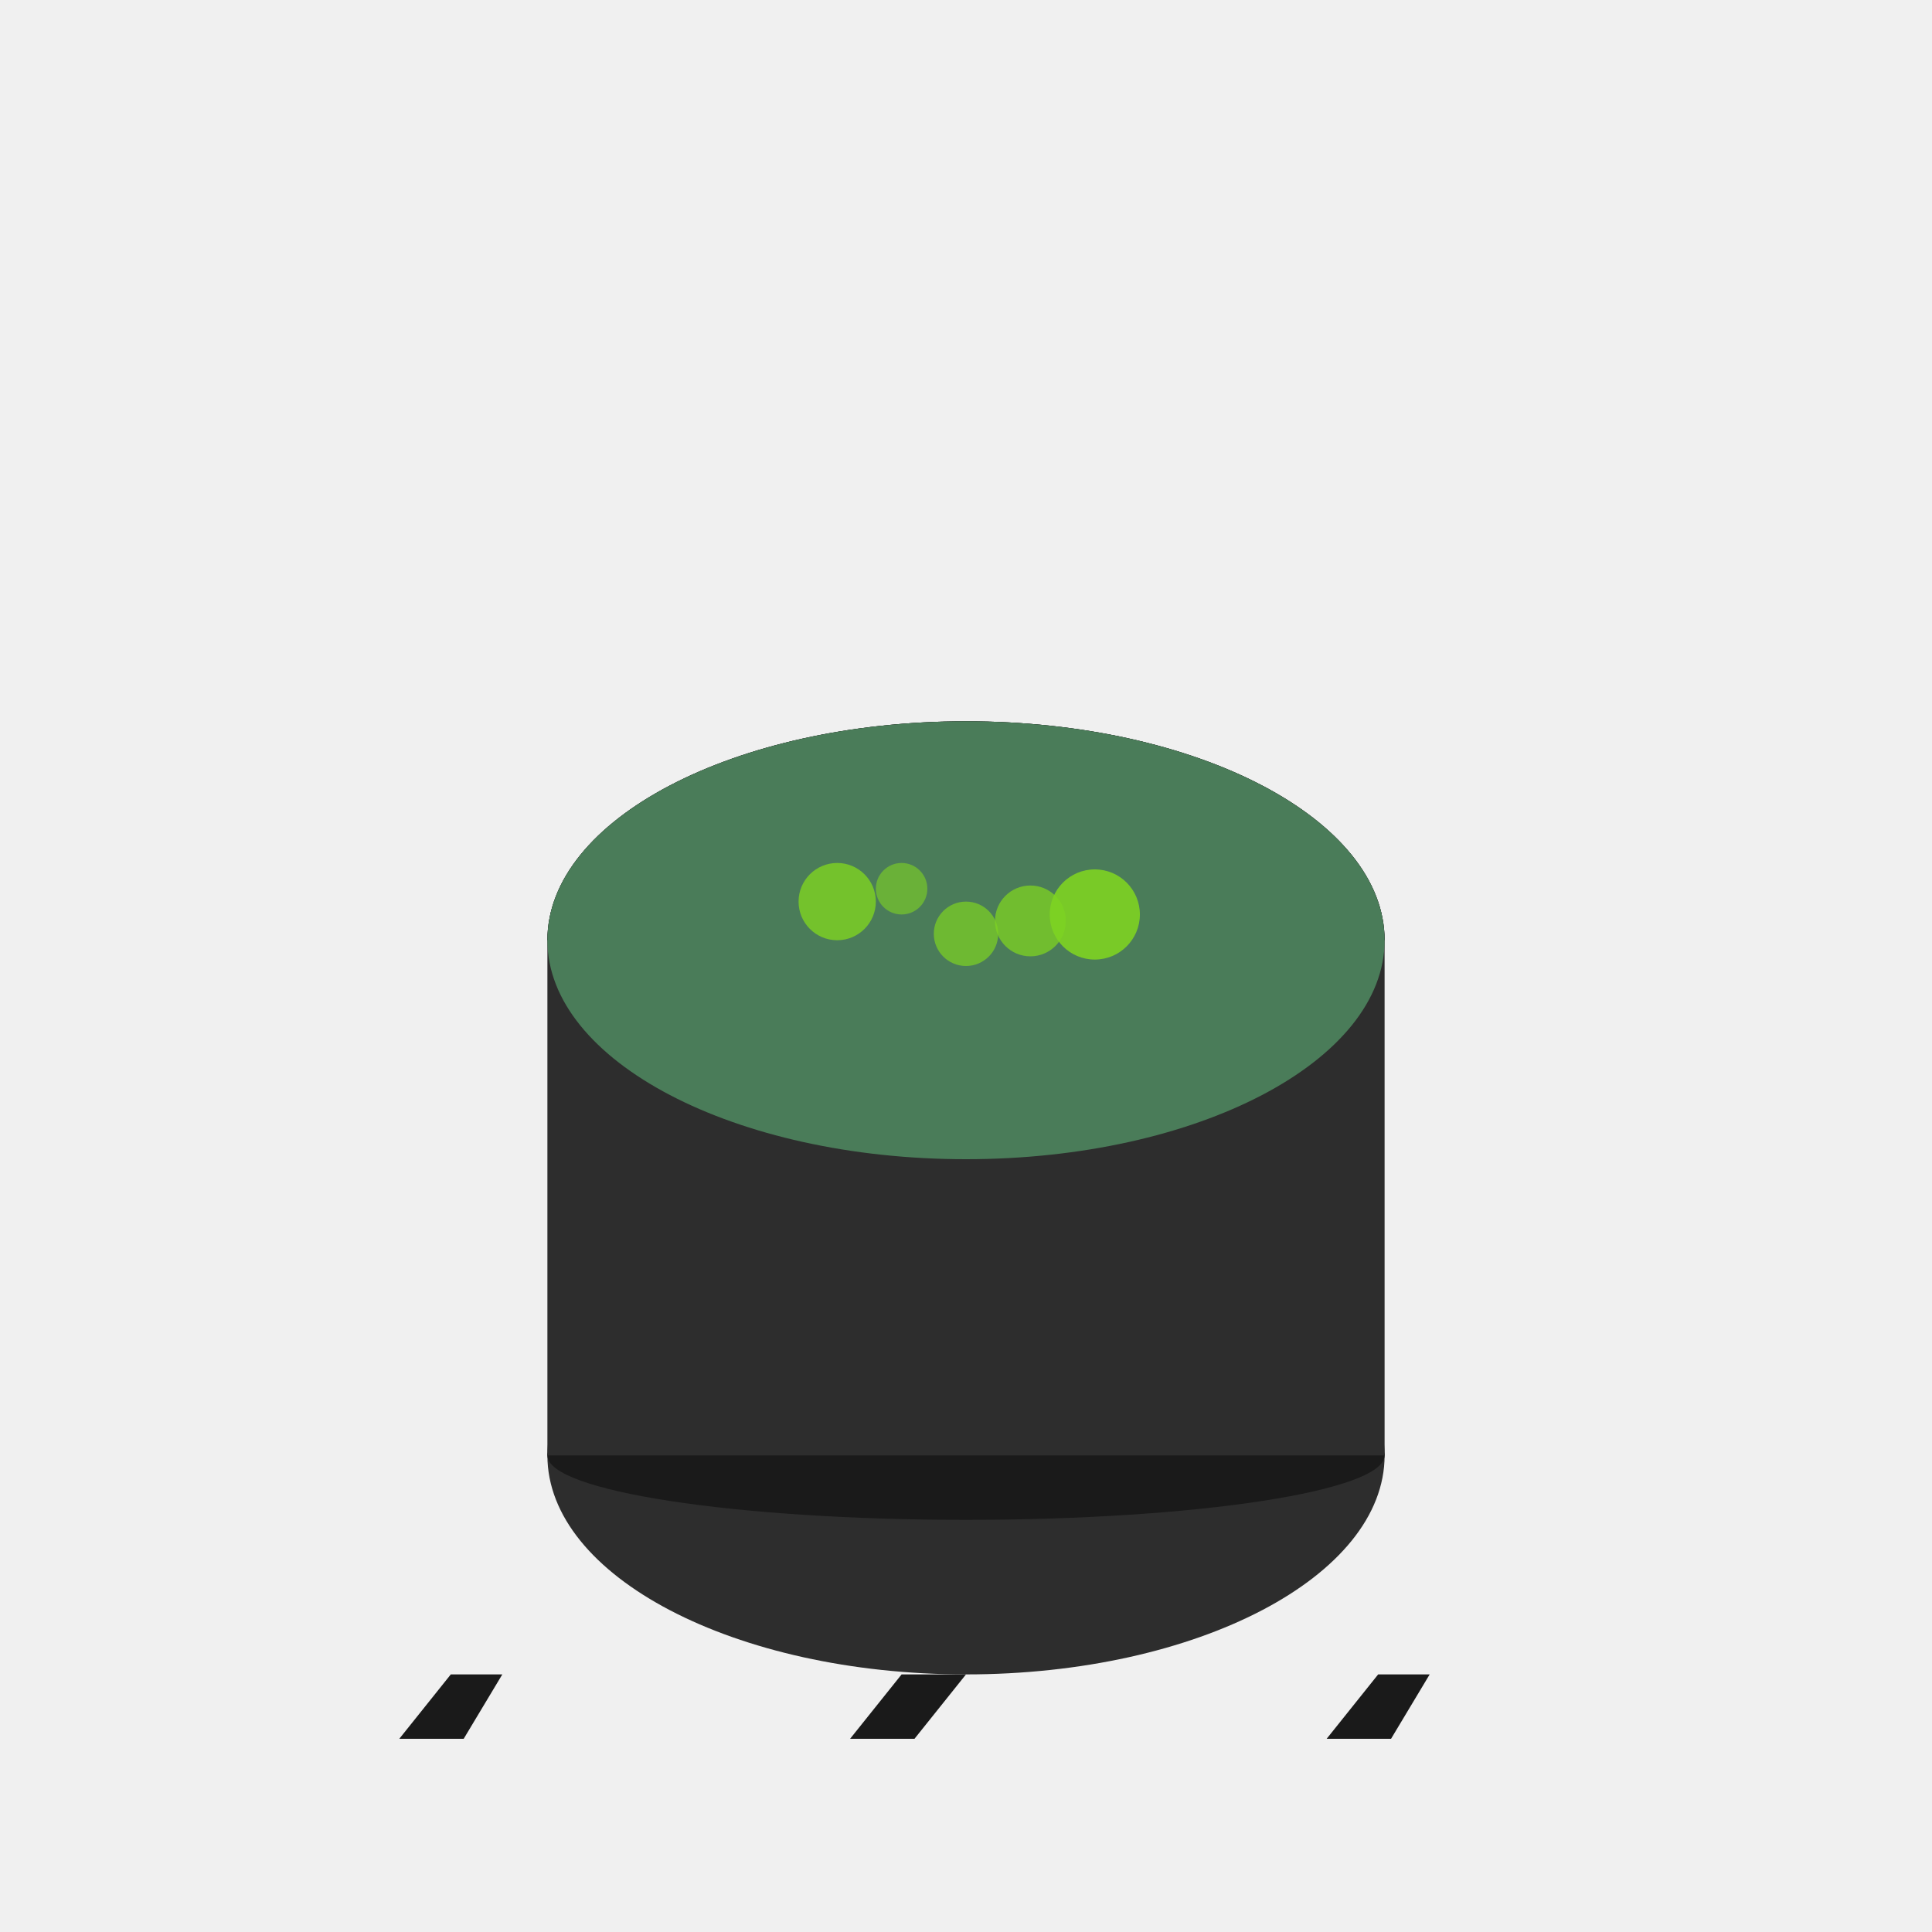
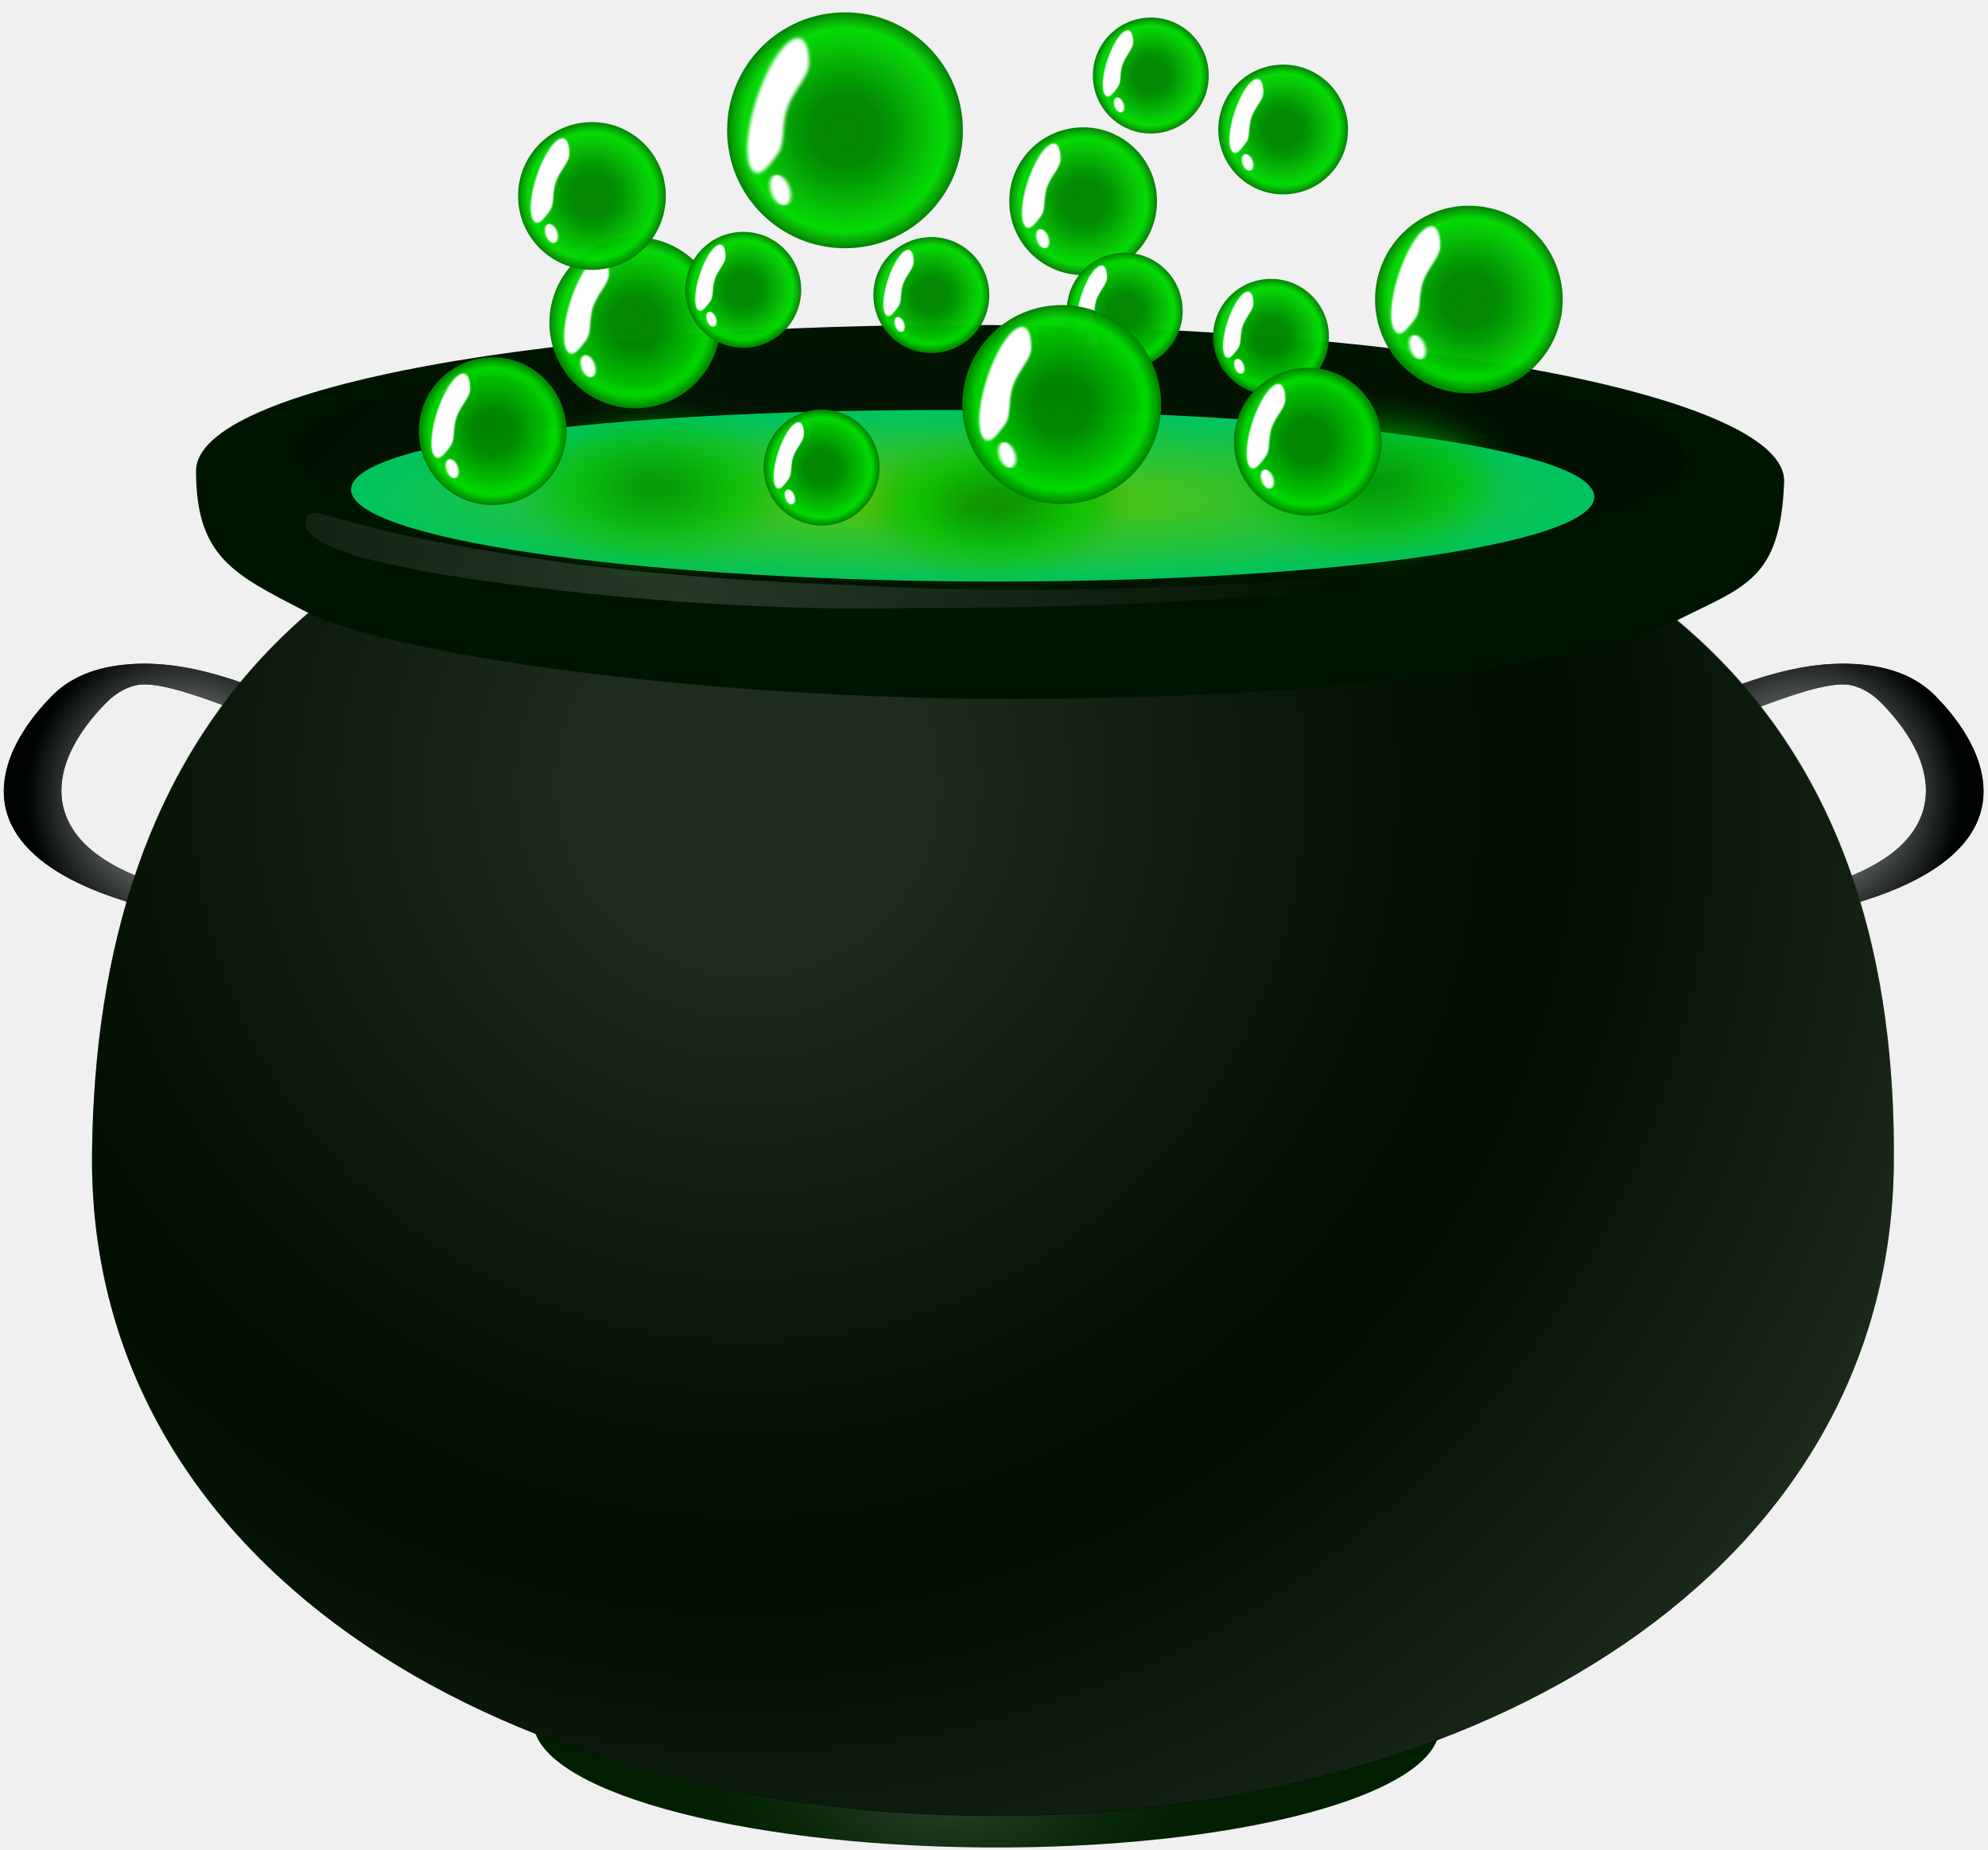
- <svg xmlns="http://www.w3.org/2000/svg" viewBox="0 0 300 300">
-   <path d="M150 260c-35.898 0-65-15.223-65-34s29.102-34 65-34 65 15.223 65 34-29.102 34-65 34z" fill="#2d2d2d" />
-   <ellipse cx="150" cy="226" rx="65" ry="10" fill="#1a1a1a" />
-   <path d="M85 226v-80c0-18.777 29.102-34 65-34s65 15.223 65 34v80" fill="#2d2d2d" />
-   <path d="M150 112c-35.898 0-65 15.223-65 34h130c0-18.777-29.102-34-65-34z" fill="#1a1a1a" />
-   <ellipse cx="150" cy="146" rx="65" ry="34" fill="#4a7c59" />
-   <circle cx="130" cy="140" r="6" fill="#7ed321" opacity=".8">
-     <animate attributeName="cy" values="140;120;140" dur="2s" repeatCount="indefinite" />
-     <animate attributeName="opacity" values=".8;.4;.8" dur="2s" repeatCount="indefinite" />
-   </circle>
-   <circle cx="150" cy="145" r="5" fill="#7ed321" opacity=".7">
-     <animate attributeName="cy" values="145;125;145" dur="2.5s" repeatCount="indefinite" />
-     <animate attributeName="opacity" values=".7;.3;.7" dur="2.5s" repeatCount="indefinite" />
-   </circle>
-   <circle cx="170" cy="142" r="7" fill="#7ed321" opacity=".9">
-     <animate attributeName="cy" values="142;122;142" dur="2.2s" repeatCount="indefinite" />
-     <animate attributeName="opacity" values=".9;.5;.9" dur="2.2s" repeatCount="indefinite" />
-   </circle>
-   <circle cx="140" cy="138" r="4" fill="#7ed321" opacity=".6">
-     <animate attributeName="cy" values="138;118;138" dur="2.8s" repeatCount="indefinite" />
-     <animate attributeName="opacity" values=".6;.2;.6" dur="2.8s" repeatCount="indefinite" />
-   </circle>
-   <circle cx="160" cy="143" r="5.5" fill="#7ed321" opacity=".75">
-     <animate attributeName="cy" values="143;123;143" dur="2.3s" repeatCount="indefinite" />
-     <animate attributeName="opacity" values=".75;.35;.75" dur="2.3s" repeatCount="indefinite" />
-   </circle>
-   <path d="M78 260l-6 10h-10l8-10z" fill="#1a1a1a" />
-   <path d="M150 260l-8 10h-10l8-10z" fill="#1a1a1a" />
-   <path d="M222 260l-6 10h-10l8-10z" fill="#1a1a1a" />
+ <svg xmlns="http://www.w3.org/2000/svg" width="1161" height="1080">
+   <defs>
+     <radialGradient gradientUnits="userSpaceOnUse" gradientTransform="matrix(2 0 0 -2 480 3200)" r="45.973" cy="1238.591" cx="636.498" id="imagebot_277">
+       <stop stop-color="#FFFFFF" offset="0" />
+       <stop stop-color="#000000" offset="1" />
+     </radialGradient>
+     <radialGradient gradientUnits="userSpaceOnUse" gradientTransform="matrix(2 0 0 -2 480 3200)" r="45.973" cy="1238.591" cx="163.502" id="imagebot_276">
+       <stop stop-color="#FFFFFF" offset="0" />
+       <stop stop-color="#000000" offset="1" />
+     </radialGradient>
+     <radialGradient gradientUnits="userSpaceOnUse" gradientTransform="matrix(-1.302 -0.0116 0.018 -2 1798.48 3206.141)" r="164.36" cy="1016.96" cx="431.61" id="imagebot_275">
+       <stop stop-color="#FFFFFF" offset="0" />
+       <stop stop-color="#E2E6E2" offset="0.035" />
+       <stop stop-color="#B3BCB3" offset="0.098" />
+       <stop stop-color="#889788" offset="0.168" />
+       <stop stop-color="#637663" offset="0.241" />
+       <stop stop-color="#455B45" offset="0.32" />
+       <stop stop-color="#2B452B" offset="0.405" />
+       <stop stop-color="#183418" offset="0.5" />
+       <stop stop-color="#0A280A" offset="0.61" />
+       <stop stop-color="#022102" offset="0.747" />
+       <stop stop-color="#001F00" offset="1" />
+     </radialGradient>
+     <radialGradient gradientUnits="userSpaceOnUse" gradientTransform="matrix(-2 -0.018 0.018 -2 2063.7 3207.996)" r="382.25" cy="1241.33" cx="474.85" id="imagebot_274">
+       <stop stop-color="#666565" offset="0.115" />
+       <stop stop-color="#5B5A5A" offset="0.158" />
+       <stop stop-color="#2A2929" offset="0.362" />
+       <stop stop-color="#0B0B0B" offset="0.517" />
+       <stop stop-color="#000000" offset="0.604" />
+       <stop stop-color="#0F0F0F" offset="0.684" />
+       <stop stop-color="#363636" offset="0.837" />
+       <stop stop-color="#666666" offset="1" />
+     </radialGradient>
+     <radialGradient gradientUnits="userSpaceOnUse" gradientTransform="matrix(-2 -0.018 0.018 -2 2063.7 3207.996)" r="201.18" cy="1295.32" cx="494.68" id="imagebot_272">
+       <stop stop-color="#FFFFFF" offset="0" />
+       <stop stop-color="#000000" offset="1" />
+     </radialGradient>
+     <radialGradient gradientUnits="userSpaceOnUse" gradientTransform="matrix(-2 -0.018 0.017 -1.8794 2064.2 3057.64)" r="239.94" cy="1197.06" cx="423.29" id="imagebot_273">
+       <stop stop-color="#343434" offset="0" />
+       <stop stop-color="#000000" offset="1" />
+     </radialGradient>
+     <filter color-interpolation-filters="sRGB" id="imagebot_1549">
+       <feGaussianBlur id="imagebot_1567" result="blur" stdDeviation="10.69 11.21" />
+     </filter>
+     <filter color-interpolation-filters="sRGB" id="imagebot_1551">
+       <feGaussianBlur id="imagebot_1566" result="blur" stdDeviation="10.69 11.21" />
+     </filter>
+     <radialGradient cy="0.52" cx="0.496" spreadMethod="pad" id="imagebot_623">
+       <stop offset="0" stop-opacity="0.996" stop-color="#7fff00" />
+       <stop offset="1" stop-opacity="0.996" stop-color="#00ff7f" />
+     </radialGradient>
+     <radialGradient r="0.5" cy="0.5" cx="0.5" spreadMethod="pad" id="imagebot_1587">
+       <stop offset="0" stop-opacity="0.98" stop-color="#008400" />
+       <stop offset="0" stop-opacity="0.988" stop-color="#008900" />
+       <stop offset="0.145" stop-opacity="0.988" stop-color="#008700" />
+       <stop offset="0.301" stop-opacity="0.988" stop-color="#008900" />
+       <stop offset="0.465" stop-opacity="0.992" stop-color="#00a000" />
+       <stop offset="0.73" stop-opacity="0.965" stop-color="#00c400" />
+       <stop offset="0.797" stop-opacity="0.988" stop-color="#00d100" />
+       <stop offset="0.859" stop-opacity="0.977" stop-color="#00d800" />
+       <stop offset="0.902" stop-opacity="0.973" stop-color="#00bf00" />
+       <stop offset="0.961" stop-opacity="0.973" stop-color="#009900" />
+       <stop offset="1" stop-opacity="0.996" stop-color="#007f00" />
+     </radialGradient>
+     <radialGradient id="imagebot_1646" r="0.5" cy="0.5" cx="0.5" spreadMethod="pad">
+       <stop offset="0" stop-opacity="0.98" stop-color="#008400" />
+       <stop offset="0" stop-opacity="0.988" stop-color="#008900" />
+       <stop offset="0.145" stop-opacity="0.988" stop-color="#008700" />
+       <stop offset="0.301" stop-opacity="0.988" stop-color="#008900" />
+       <stop offset="0.465" stop-opacity="0.992" stop-color="#00a000" />
+       <stop offset="0.73" stop-opacity="0.965" stop-color="#00c400" />
+       <stop offset="0.797" stop-opacity="0.988" stop-color="#00d100" />
+       <stop offset="0.859" stop-opacity="0.977" stop-color="#00d800" />
+       <stop offset="0.902" stop-opacity="0.973" stop-color="#00bf00" />
+       <stop offset="0.961" stop-opacity="0.973" stop-color="#009900" />
+       <stop offset="1" stop-opacity="0.996" stop-color="#007f00" />
+     </radialGradient>
+     <filter height="200%" width="200%" y="-50%" x="-50%" id="imagebot_1645_blur">
+       <feGaussianBlur stdDeviation="8.7" in="SourceGraphic" />
+     </filter>
+     <filter height="200%" width="200%" y="-50%" x="-50%" id="imagebot_1647_blur">
+       <feGaussianBlur stdDeviation="6.5" in="SourceGraphic" />
+     </filter>
+   </defs>
+   <g>
+     <path transform="matrix(1 0 0 1 -699.698 -258.736)" id="imagebot_279" d="M1711.92,799.36C1704.942,799.36 1698.424,797.78 1696.04,795.266C1693.038,792.108 1697.718,788.668 1706.49,787.586C1751.694,782.014 1784.372,771.942 1803.626,757.646C1833.036,735.81 1831.216,702.87 1798.75,669.53C1789.716,660.252 1781.214,658.668 1777.978,658.416C1764.752,657.394 1739.71,666.838 1723.16,673.092C1700.534,681.636 1680.996,689.018 1659.688,686.62C1650.84,685.622 1645.908,682.232 1648.672,679.042C1651.248,676.074 1659.586,674.33 1667.864,674.906C1674.268,674.036 1688.994,668.474 1698.864,664.744C1724.434,655.084 1753.422,644.138 1785.046,646.592C1804.662,648.116 1819.504,654.306 1830.428,665.526C1841.254,676.646 1854.75,694.006 1857.564,713.568C1860.302,732.596 1852.314,749.2 1833.824,762.928C1810.524,780.23 1771.334,792.378 1717.354,799.032C1715.594,799.292 1713.754,799.392 1711.954,799.392L1711.92,799.36z" fill="#001500" />
+     <path transform="matrix(1 0 0 1 -699.698 -258.736)" id="imagebot_280" d="M848.08,799.36C855.058,799.36 861.576,797.78 863.96,795.266C866.962,792.108 862.282,788.668 853.51,787.586C808.306,782.014 775.628,771.942 756.374,757.646C726.964,735.81 728.784,702.87 761.25,669.53C770.284,660.252 778.786,658.668 782.022,658.416C795.248,657.394 820.29,666.838 836.84,673.092C859.466,681.636 879.004,689.018 900.312,686.62C909.16,685.622 914.092,682.232 911.328,679.042C908.752,676.074 900.414,674.33 892.136,674.906C885.732,674.036 871.006,668.474 861.136,664.744C835.566,655.084 806.578,644.138 774.954,646.592C755.338,648.116 740.496,654.306 729.572,665.526C718.746,676.646 705.25,694.006 702.436,713.568C699.698,732.596 707.686,749.2 726.176,762.928C749.476,780.23 788.666,792.378 842.646,799.032C844.406,799.292 846.246,799.392 848.046,799.392L848.08,799.36z" fill="#001500" />
+     <path transform="matrix(1 0 0 1 -699.698 -258.736)" id="imagebot_281" d="M1711.92,799.36C1704.942,799.36 1698.424,797.78 1696.04,795.266C1693.038,792.108 1697.718,788.668 1706.49,787.586C1751.694,782.014 1784.372,771.942 1803.626,757.646C1833.036,735.81 1831.216,702.87 1798.75,669.53C1789.716,660.252 1781.214,658.668 1777.978,658.416C1764.752,657.394 1739.71,666.838 1723.16,673.092C1700.534,681.636 1680.996,689.018 1659.688,686.62C1650.84,685.622 1645.908,682.232 1648.672,679.042C1651.248,676.074 1659.586,674.33 1667.864,674.906C1674.268,674.036 1688.994,668.474 1698.864,664.744C1724.434,655.084 1753.422,644.138 1785.046,646.592C1804.662,648.116 1819.504,654.306 1830.428,665.526C1841.254,676.646 1854.75,694.006 1857.564,713.568C1860.302,732.596 1852.314,749.2 1833.824,762.928C1810.524,780.23 1771.334,792.378 1717.354,799.032C1715.594,799.292 1713.754,799.392 1711.954,799.392L1711.92,799.36z" fill="url(#imagebot_277)" opacity="0.8" />
+     <path transform="matrix(1 0 0 1 -699.698 -258.736)" id="imagebot_282" d="M848.08,799.36C855.058,799.36 861.576,797.78 863.96,795.266C866.962,792.108 862.282,788.668 853.51,787.586C808.306,782.014 775.628,771.942 756.374,757.646C726.964,735.81 728.784,702.87 761.25,669.53C770.284,660.252 778.786,658.668 782.022,658.416C795.248,657.394 820.29,666.838 836.84,673.092C859.466,681.636 879.004,689.018 900.312,686.62C909.16,685.622 914.092,682.232 911.328,679.042C908.752,676.074 900.414,674.33 892.136,674.906C885.732,674.036 871.006,668.474 861.136,664.744C835.566,655.084 806.578,644.138 774.954,646.592C755.338,648.116 740.496,654.306 729.572,665.526C718.746,676.646 705.25,694.006 702.436,713.568C699.698,732.596 707.686,749.2 726.176,762.928C749.476,780.23 788.666,792.378 842.646,799.032C844.406,799.292 846.246,799.392 848.046,799.392L848.08,799.36z" fill="url(#imagebot_276)" opacity="0.8" />
+     <path transform="matrix(1 0 0 1 -699.698 -258.736)" id="imagebot_283" d="M1011.1,1263.5C1010.634,1303.276 1128.792,1336.432 1274.94,1337.452C1421.144,1338.47 1540.02,1307.01 1540.46,1267.236C1540.968,1227.482 1422.64,1209.324 1276.52,1208.22C1130.3,1207.24 1011.6,1223.72 1011.1,1263.5L1011.1,1263.5L1011.1,1263.5z" fill="url(#imagebot_275)" />
+     <path transform="matrix(1 0 0 1 -699.698 -258.736)" id="imagebot_284" d="M753.44,931.76C750.66,1168.2 984.6,1316.94 1275.14,1319.06C1565.7,1321.098 1802.94,1175.7 1805.68,939.22C1808.33,702.82 1688.794,515.3 1284.56,507.44C877.12,499.58 756.16,695.32 753.44,931.76L753.44,931.76z" fill="#001500" />
+     <path transform="matrix(1 0 0 1 -699.698 -258.736)" id="imagebot_285" d="M753.44,931.42C750.66,1167.88 984.62,1316.62 1275.16,1318.72C1565.74,1320.76 1803,1175.356 1805.74,938.86C1808.39,702.44 1688.85,514.9 1284.58,507.06C877.12,499.22 756.16,694.96 753.44,931.42z" fill="url(#imagebot_274)" opacity="0.3" />
+     <path transform="matrix(1 0 0 1 -699.698 -258.736)" id="imagebot_286" d="M814.2,533.52C814.01,584.326 837.132,594.488 877.246,615.318C927.734,641.474 1106.086,665.616 1276.406,666.782C1448.934,668.034 1620.686,650.15 1679.826,620.578C1718.944,600.998 1739.5,597.074 1741.642,540.116C1743.358,491.346 1535.042,450.342 1278.962,448.538C1022.862,446.738 814.522,484.758 814.202,533.518L814.2,533.52z" fill="#001500" />
+     <path transform="matrix(1 0 0 1 -699.698 -258.736)" id="imagebot_287" d="M871.5,521.98C871.074,559.294 1052.704,590.986 1277.22,592.556C1501.82,594.17 1684.16,565.106 1684.62,527.75C1685,490.374 1503.288,462.71 1278.78,461.098C1054.24,459.578 871.9,484.598 871.5,521.978L871.5,521.98z" fill="url(#imagebot_273)" opacity="0.2" />
+     <path transform="matrix(1 0 0 1 -699.698 -258.736)" id="imagebot_288" d="M1495.08,596.44C1497.052,593.744 1343.552,608.68 1209.64,600.916C1074.934,596.44 1011.084,584.75 987.44,580.826C894.208,565.954 883.708,553.016 878.956,560.504C875.18,568.162 881.884,579.702 936.784,590.012C954.39,594.912 1094.462,616.846 1230.324,613.75C1366.324,614.13 1488.884,605.07 1495.084,596.43L1495.08,596.44z" fill="url(#imagebot_272)" opacity="0.15" />
+     <path transform="matrix(1 0 0 1 -699.698 -258.736)" stroke-width="0" id="imagebot_614" d="M 904.703 544.529 C 904.323 572.929 1066.51 597.05 1266.993 598.245 C 1467.551 599.473 1630.372 577.353 1630.783 548.921 C 1631.122 520.474 1468.862 499.419 1268.386 498.192 C 1067.882 497.035 905.06 516.078 904.703 544.528 L 904.703 544.529 z" fill="url(#imagebot_623)" opacity="0.75" />
+     <path id="imagebot_1648" filter="url(#imagebot_1645_blur)" transform="translate(3.05176 0) matrix(1.29 0 0 1.29 732.422 152.588)" opacity="0.83" d="M0,100.424C0,86.378 22.756,75 50.849,75C78.942,75 101.698,86.378 101.698,100.424C101.698,114.471 78.942,125.849 50.849,125.849C22.756,125.849 0,114.471 0,100.424z" stroke-opacity="0" stroke-linecap="null" stroke-linejoin="null" stroke-dasharray="null" stroke-width="0" stroke="#000000" fill="url(#imagebot_1646)" />
+     <path filter="url(#imagebot_1645_blur)" transform="translate(-250.244 -9.15527) matrix(1.29 0 0 1.29 567.627 164.795)" opacity="0.83" d="M 5.684341886080802e-14 100.424 C 5.684341886080802e-14 86.378 22.756 75 50.849 75 C 78.942 75 101.698 86.378 101.698 100.424 C 101.698 114.471 78.942 125.849 50.849 125.849 C 22.756 125.849 5.684341886080802e-14 114.471 5.684341886080802e-14 100.424 z" id="imagebot_1645" stroke-opacity="0" stroke-linecap="null" stroke-linejoin="null" stroke-dasharray="null" stroke-width="0" stroke="#000000" fill="url(#imagebot_1646)" />
+     <path filter="url(#imagebot_1647_blur)" id="imagebot_1647" transform="translate(0 3.05176) matrix(1.29 0 0 1.29 515.747 161.743)" opacity="0.83" d="M0,100.424C0,86.378 22.756,75 50.849,75C78.942,75 101.698,86.378 101.698,100.424C101.698,114.471 78.942,125.849 50.849,125.849C22.756,125.849 0,114.471 0,100.424z" stroke-opacity="0" stroke-linecap="null" stroke-linejoin="null" stroke-dasharray="null" stroke-width="0" stroke="#000000" fill="url(#imagebot_1646)" />
+     <g id="imagebot_1589" transform="translate(797.307 37.732) matrix(0.324393 0 0 0.324393 -110.705 -1.35047)">
+       <circle id="imagebot_1590" transform="matrix(0.151172 0 0 0.151172 0 0)" r="772.461" cy="800" cx="1280" fill="url(#imagebot_1587)" />
+       <path id="imagebot_1591" transform="matrix(0.151172 0 0 0.151172 0 0)" filter="url(#imagebot_1551)" fill="#FFFFFF" d="M901.093,658.32C861.089,779.626 890.903,883.912 839.194,955S736.052,1090.955 697.15,1078.126C658.248,1065.297 639.244,1004.514 639.967,916.611S661.138,713.687 701.141,592.381C741.145,471.075 793.13,366.453 844.839,295.365C896.548,224.276 947.981,186.722 986.883,199.551C1025.784,212.379 1044.789,273.163 1044.066,361.065S941.097,537.014 901.093,658.32z" />
+       <ellipse id="imagebot_1592" filter="url(#imagebot_1549)" ry="104.142" rx="62" cy="1191.674" cx="856.25" fill="#FFFFFF" transform="matrix(0.142026 -0.0517764 0.0517764 0.142026 -53.8763 55.236)" />
+     </g>
+     <g id="imagebot_1593" transform="translate(39.6729 -3.05176) matrix(0.428217 0 0 0.428217 248.338 139.709)">
+       <circle id="imagebot_1594" transform="matrix(0.151172 0 0 0.151172 0 0)" r="772.461" cy="800" cx="1280" fill="url(#imagebot_1587)" />
+       <path id="imagebot_1595" transform="matrix(0.151172 0 0 0.151172 0 0)" filter="url(#imagebot_1551)" fill="#FFFFFF" d="M901.093,658.32C861.089,779.626 890.903,883.912 839.194,955S736.052,1090.955 697.15,1078.126C658.248,1065.297 639.244,1004.514 639.967,916.611S661.138,713.687 701.141,592.381C741.145,471.075 793.13,366.453 844.839,295.365C896.548,224.276 947.981,186.722 986.883,199.551C1025.784,212.379 1044.789,273.163 1044.066,361.065S941.097,537.014 901.093,658.32z" />
+       <ellipse id="imagebot_1596" filter="url(#imagebot_1549)" ry="104.142" rx="62" cy="1191.674" cx="856.25" fill="#FFFFFF" transform="matrix(0.142026 -0.0517764 0.0517764 0.142026 -53.8763 55.236)" />
+     </g>
+     <g id="imagebot_1597" transform="translate(424.626 7.21441) matrix(0.589721 0 0 0.589721 -45.2467 -2.45505)">
+       <circle id="imagebot_1598" transform="matrix(0.151172 0 0 0.151172 0 0)" r="772.461" cy="800" cx="1280" fill="url(#imagebot_1587)" />
+       <path id="imagebot_1599" transform="matrix(0.151172 0 0 0.151172 0 0)" filter="url(#imagebot_1551)" fill="#FFFFFF" d="M901.093,658.32C861.089,779.626 890.903,883.912 839.194,955S736.052,1090.955 697.15,1078.126C658.248,1065.297 639.244,1004.514 639.967,916.611S661.138,713.687 701.141,592.381C741.145,471.075 793.13,366.453 844.839,295.365C896.548,224.276 947.981,186.722 986.883,199.551C1025.784,212.379 1044.789,273.163 1044.066,361.065S941.097,537.014 901.093,658.32z" />
+       <ellipse id="imagebot_1600" filter="url(#imagebot_1549)" ry="104.142" rx="62" cy="1191.674" cx="856.25" fill="#FFFFFF" transform="matrix(0.142026 -0.0517764 0.0517764 0.142026 -53.8763 55.236)" />
+     </g>
+     <g id="imagebot_1605" transform="translate(-115.967 6.10352) matrix(0.289785 0 0 0.289785 539.721 231.838)">
+       <circle id="imagebot_1606" transform="matrix(0.151172 0 0 0.151172 0 0)" r="772.461" cy="800" cx="1280" fill="url(#imagebot_1587)" />
+       <path id="imagebot_1607" transform="matrix(0.151172 0 0 0.151172 0 0)" filter="url(#imagebot_1551)" fill="#FFFFFF" d="M901.093,658.32C861.089,779.626 890.903,883.912 839.194,955S736.052,1090.955 697.15,1078.126C658.248,1065.297 639.244,1004.514 639.967,916.611S661.138,713.687 701.141,592.381C741.145,471.075 793.13,366.453 844.839,295.365C896.548,224.276 947.981,186.722 986.883,199.551C1025.784,212.379 1044.789,273.163 1044.066,361.065S941.097,537.014 901.093,658.32z" />
+       <ellipse id="imagebot_1608" filter="url(#imagebot_1549)" ry="104.142" rx="62" cy="1191.674" cx="856.25" fill="#FFFFFF" transform="matrix(0.142026 -0.0517764 0.0517764 0.142026 -53.8763 55.236)" />
+     </g>
+     <g id="imagebot_1609" transform="translate(0 -3.05176) matrix(0.289785 0 0 0.289785 487.841 140.285)">
+       <circle id="imagebot_1610" transform="matrix(0.151172 0 0 0.151172 0 0)" r="772.461" cy="800" cx="1280" fill="url(#imagebot_1587)" />
+       <path id="imagebot_1611" transform="matrix(0.151172 0 0 0.151172 0 0)" filter="url(#imagebot_1551)" fill="#FFFFFF" d="M901.093,658.32C861.089,779.626 890.903,883.912 839.194,955S736.052,1090.955 697.15,1078.126C658.248,1065.297 639.244,1004.514 639.967,916.611S661.138,713.687 701.141,592.381C741.145,471.075 793.13,366.453 844.839,295.365C896.548,224.276 947.981,186.722 986.883,199.551C1025.784,212.379 1044.789,273.163 1044.066,361.065S941.097,537.014 901.093,658.32z" />
+       <ellipse id="imagebot_1612" filter="url(#imagebot_1549)" ry="104.142" rx="62" cy="1191.674" cx="856.25" fill="#FFFFFF" transform="matrix(0.142026 -0.0517764 0.0517764 0.142026 -53.8763 55.236)" />
+     </g>
+     <g id="imagebot_1629" transform="translate(0 -3.05176) matrix(0.369426 0 0 0.369426 561.075 75.8669)">
+       <circle id="imagebot_1630" transform="matrix(0.151172 0 0 0.151172 0 0)" r="772.461" cy="800" cx="1280" fill="url(#imagebot_1587)" />
+       <path id="imagebot_1631" transform="matrix(0.151172 0 0 0.151172 0 0)" filter="url(#imagebot_1551)" fill="#FFFFFF" d="M901.093,658.32C861.089,779.626 890.903,883.912 839.194,955S736.052,1090.955 697.15,1078.126C658.248,1065.297 639.244,1004.514 639.967,916.611S661.138,713.687 701.141,592.381C741.145,471.075 793.13,366.453 844.839,295.365C896.548,224.276 947.981,186.722 986.883,199.551C1025.784,212.379 1044.789,273.163 1044.066,361.065S941.097,537.014 901.093,658.32z" />
+       <ellipse id="imagebot_1632" filter="url(#imagebot_1549)" ry="104.142" rx="62" cy="1191.674" cx="856.25" fill="#FFFFFF" transform="matrix(0.142026 -0.0517764 0.0517764 0.142026 -53.8763 55.236)" />
+     </g>
+     <g id="imagebot_1613" transform="translate(0 3.05176) matrix(0.289785 0 0 0.289785 600.756 143.337)">
+       <circle id="imagebot_1614" transform="matrix(0.151172 0 0 0.151172 0 0)" r="772.461" cy="800" cx="1280" fill="url(#imagebot_1587)" />
+       <path id="imagebot_1615" transform="matrix(0.151172 0 0 0.151172 0 0)" filter="url(#imagebot_1551)" fill="#FFFFFF" d="M901.093,658.32C861.089,779.626 890.903,883.912 839.194,955S736.052,1090.955 697.15,1078.126C658.248,1065.297 639.244,1004.514 639.967,916.611S661.138,713.687 701.141,592.381C741.145,471.075 793.13,366.453 844.839,295.365C896.548,224.276 947.981,186.722 986.883,199.551C1025.784,212.379 1044.789,273.163 1044.066,361.065S941.097,537.014 901.093,658.32z" />
+       <ellipse id="imagebot_1616" filter="url(#imagebot_1549)" ry="104.142" rx="62" cy="1191.674" cx="856.25" fill="#FFFFFF" transform="matrix(0.142026 -0.0517764 0.0517764 0.142026 -53.8763 55.236)" />
+     </g>
+     <g transform="translate(-36.6211 -15.2588) matrix(0.497433 0 0 0.497433 560.41 191.301)" id="imagebot_1588">
+       <circle transform="matrix(0.151172 0 0 0.151172 0 0)" id="imagebot_1552" r="772.461" cy="800" cx="1280" fill="url(#imagebot_1587)" />
+       <path transform="matrix(0.151172 0 0 0.151172 0 0)" filter="url(#imagebot_1551)" fill="#FFFFFF" id="imagebot_1550" d="M901.093,658.32C861.089,779.626 890.903,883.912 839.194,955S736.052,1090.955 697.15,1078.126C658.248,1065.297 639.244,1004.514 639.967,916.611S661.138,713.687 701.141,592.381C741.145,471.075 793.13,366.453 844.839,295.365C896.548,224.276 947.981,186.722 986.883,199.551C1025.784,212.379 1044.789,273.163 1044.066,361.065S941.097,537.014 901.093,658.32z" />
+       <ellipse filter="url(#imagebot_1549)" id="imagebot_1548" ry="104.142" rx="62" cy="1191.674" cx="856.25" fill="#FFFFFF" transform="matrix(0.142026 -0.0517764 0.0517764 0.142026 -53.8763 55.236)" />
+     </g>
+     <g id="imagebot_1617" transform="translate(-3.05176 0) matrix(0.289785 0 0 0.289785 381.029 134.182)">
+       <circle id="imagebot_1618" transform="matrix(0.151172 0 0 0.151172 0 0)" r="772.461" cy="800" cx="1280" fill="url(#imagebot_1587)" />
+       <path id="imagebot_1619" transform="matrix(0.151172 0 0 0.151172 0 0)" filter="url(#imagebot_1551)" fill="#FFFFFF" d="M901.093,658.32C861.089,779.626 890.903,883.912 839.194,955S736.052,1090.955 697.15,1078.126C658.248,1065.297 639.244,1004.514 639.967,916.611S661.138,713.687 701.141,592.381C741.145,471.075 793.13,366.453 844.839,295.365C896.548,224.276 947.981,186.722 986.883,199.551C1025.784,212.379 1044.789,273.163 1044.066,361.065S941.097,537.014 901.093,658.32z" />
+       <ellipse id="imagebot_1620" filter="url(#imagebot_1549)" ry="104.142" rx="62" cy="1191.674" cx="856.25" fill="#FFFFFF" transform="matrix(0.142026 -0.0517764 0.0517764 0.142026 -53.8763 55.236)" />
+     </g>
+     <g id="imagebot_1621" transform="translate(3.05176 0) matrix(0.289785 0 0 0.289785 612.963 9.05968)">
+       <circle id="imagebot_1622" transform="matrix(0.151172 0 0 0.151172 0 0)" r="772.461" cy="800" cx="1280" fill="url(#imagebot_1587)" />
+       <path id="imagebot_1623" transform="matrix(0.151172 0 0 0.151172 0 0)" filter="url(#imagebot_1551)" fill="#FFFFFF" d="M901.093,658.32C861.089,779.626 890.903,883.912 839.194,955S736.052,1090.955 697.15,1078.126C658.248,1065.297 639.244,1004.514 639.967,916.611S661.138,713.687 701.141,592.381C741.145,471.075 793.13,366.453 844.839,295.365C896.548,224.276 947.981,186.722 986.883,199.551C1025.784,212.379 1044.789,273.163 1044.066,361.065S941.097,537.014 901.093,658.32z" />
+       <ellipse id="imagebot_1624" filter="url(#imagebot_1549)" ry="104.142" rx="62" cy="1191.674" cx="856.25" fill="#FFFFFF" transform="matrix(0.142026 -0.0517764 0.0517764 0.142026 -53.8763 55.236)" />
+     </g>
+     <g id="imagebot_1625" transform="translate(0 3.05176) matrix(0.289785 0 0 0.289785 686.205 158.596)">
+       <circle id="imagebot_1626" transform="matrix(0.151172 0 0 0.151172 0 0)" r="772.461" cy="800" cx="1280" fill="url(#imagebot_1587)" />
+       <path id="imagebot_1627" transform="matrix(0.151172 0 0 0.151172 0 0)" filter="url(#imagebot_1551)" fill="#FFFFFF" d="M901.093,658.32C861.089,779.626 890.903,883.912 839.194,955S736.052,1090.955 697.15,1078.126C658.248,1065.297 639.244,1004.514 639.967,916.611S661.138,713.687 701.141,592.381C741.145,471.075 793.13,366.453 844.839,295.365C896.548,224.276 947.981,186.722 986.883,199.551C1025.784,212.379 1044.789,273.163 1044.066,361.065S941.097,537.014 901.093,658.32z" />
+       <ellipse id="imagebot_1628" filter="url(#imagebot_1549)" ry="104.142" rx="62" cy="1191.674" cx="856.25" fill="#FFFFFF" transform="matrix(0.142026 -0.0517764 0.0517764 0.142026 -53.8763 55.236)" />
+     </g>
+     <g id="imagebot_1601" transform="translate(823.316 317.404) matrix(0.369426 0 0 0.369426 -131.015 -104.208)">
+       <circle id="imagebot_1602" transform="matrix(0.151172 0 0 0.151172 0 0)" r="772.461" cy="800" cx="1280" fill="url(#imagebot_1587)" />
+       <path id="imagebot_1603" transform="matrix(0.151172 0 0 0.151172 0 0)" filter="url(#imagebot_1551)" fill="#FFFFFF" d="M901.093,658.32C861.089,779.626 890.903,883.912 839.194,955S736.052,1090.955 697.15,1078.126C658.248,1065.297 639.244,1004.514 639.967,916.611S661.138,713.687 701.141,592.381C741.145,471.075 793.13,366.453 844.839,295.365C896.548,224.276 947.981,186.722 986.883,199.551C1025.784,212.379 1044.789,273.163 1044.066,361.065S941.097,537.014 901.093,658.32z" />
+       <ellipse id="imagebot_1604" filter="url(#imagebot_1549)" ry="104.142" rx="62" cy="1191.674" cx="856.25" fill="#FFFFFF" transform="matrix(0.142026 -0.0517764 0.0517764 0.142026 -53.8763 55.236)" />
+     </g>
+     <g id="imagebot_1633" transform="translate(-418.091 -143.433) matrix(0.369426 0 0 0.369426 692.301 213.196)">
+       <circle id="imagebot_1634" transform="matrix(0.151172 0 0 0.151172 0 0)" r="772.461" cy="800" cx="1280" fill="url(#imagebot_1587)" />
+       <path id="imagebot_1635" transform="matrix(0.151172 0 0 0.151172 0 0)" filter="url(#imagebot_1551)" fill="#FFFFFF" d="M901.093,658.32C861.089,779.626 890.903,883.912 839.194,955S736.052,1090.955 697.15,1078.126C658.248,1065.297 639.244,1004.514 639.967,916.611S661.138,713.687 701.141,592.381C741.145,471.075 793.13,366.453 844.839,295.365C896.548,224.276 947.981,186.722 986.883,199.551C1025.784,212.379 1044.789,273.163 1044.066,361.065S941.097,537.014 901.093,658.32z" />
+       <ellipse id="imagebot_1636" filter="url(#imagebot_1549)" ry="104.142" rx="62" cy="1191.674" cx="856.25" fill="#FFFFFF" transform="matrix(0.142026 -0.0517764 0.0517764 0.142026 -53.8763 55.236)" />
+     </g>
+     <g id="imagebot_1637" transform="translate(-476.074 -6.10352) matrix(0.369426 0 0 0.369426 692.301 213.196)">
+       <circle id="imagebot_1638" transform="matrix(0.151172 0 0 0.151172 0 0)" r="772.461" cy="800" cx="1280" fill="url(#imagebot_1587)" />
+       <path id="imagebot_1639" transform="matrix(0.151172 0 0 0.151172 0 0)" filter="url(#imagebot_1551)" fill="#FFFFFF" d="M901.093,658.32C861.089,779.626 890.903,883.912 839.194,955S736.052,1090.955 697.15,1078.126C658.248,1065.297 639.244,1004.514 639.967,916.611S661.138,713.687 701.141,592.381C741.145,471.075 793.13,366.453 844.839,295.365C896.548,224.276 947.981,186.722 986.883,199.551C1025.784,212.379 1044.789,273.163 1044.066,361.065S941.097,537.014 901.093,658.32z" />
+       <ellipse id="imagebot_1640" filter="url(#imagebot_1549)" ry="104.142" rx="62" cy="1191.674" cx="856.25" fill="#FFFFFF" transform="matrix(0.142026 -0.0517764 0.0517764 0.142026 -53.8763 55.236)" />
+     </g>
+     <g id="imagebot_1641" transform="translate(803.043 249.291) matrix(0.4692 0 0 0.4692 -35.9997 -131.115)">
+       <circle id="imagebot_1642" transform="matrix(0.151172 0 0 0.151172 0 0)" r="772.461" cy="800" cx="1280" fill="url(#imagebot_1587)" />
+       <path id="imagebot_1643" transform="matrix(0.151172 0 0 0.151172 0 0)" filter="url(#imagebot_1551)" fill="#FFFFFF" d="M901.093,658.32C861.089,779.626 890.903,883.912 839.194,955S736.052,1090.955 697.15,1078.126C658.248,1065.297 639.244,1004.514 639.967,916.611S661.138,713.687 701.141,592.381C741.145,471.075 793.13,366.453 844.839,295.365C896.548,224.276 947.981,186.722 986.883,199.551C1025.784,212.379 1044.789,273.163 1044.066,361.065S941.097,537.014 901.093,658.32z" />
+       <ellipse id="imagebot_1644" filter="url(#imagebot_1549)" ry="104.142" rx="62" cy="1191.674" cx="856.25" fill="#FFFFFF" transform="matrix(0.142026 -0.0517764 0.0517764 0.142026 -53.8763 55.236)" />
+     </g>
+   </g>
</svg>
